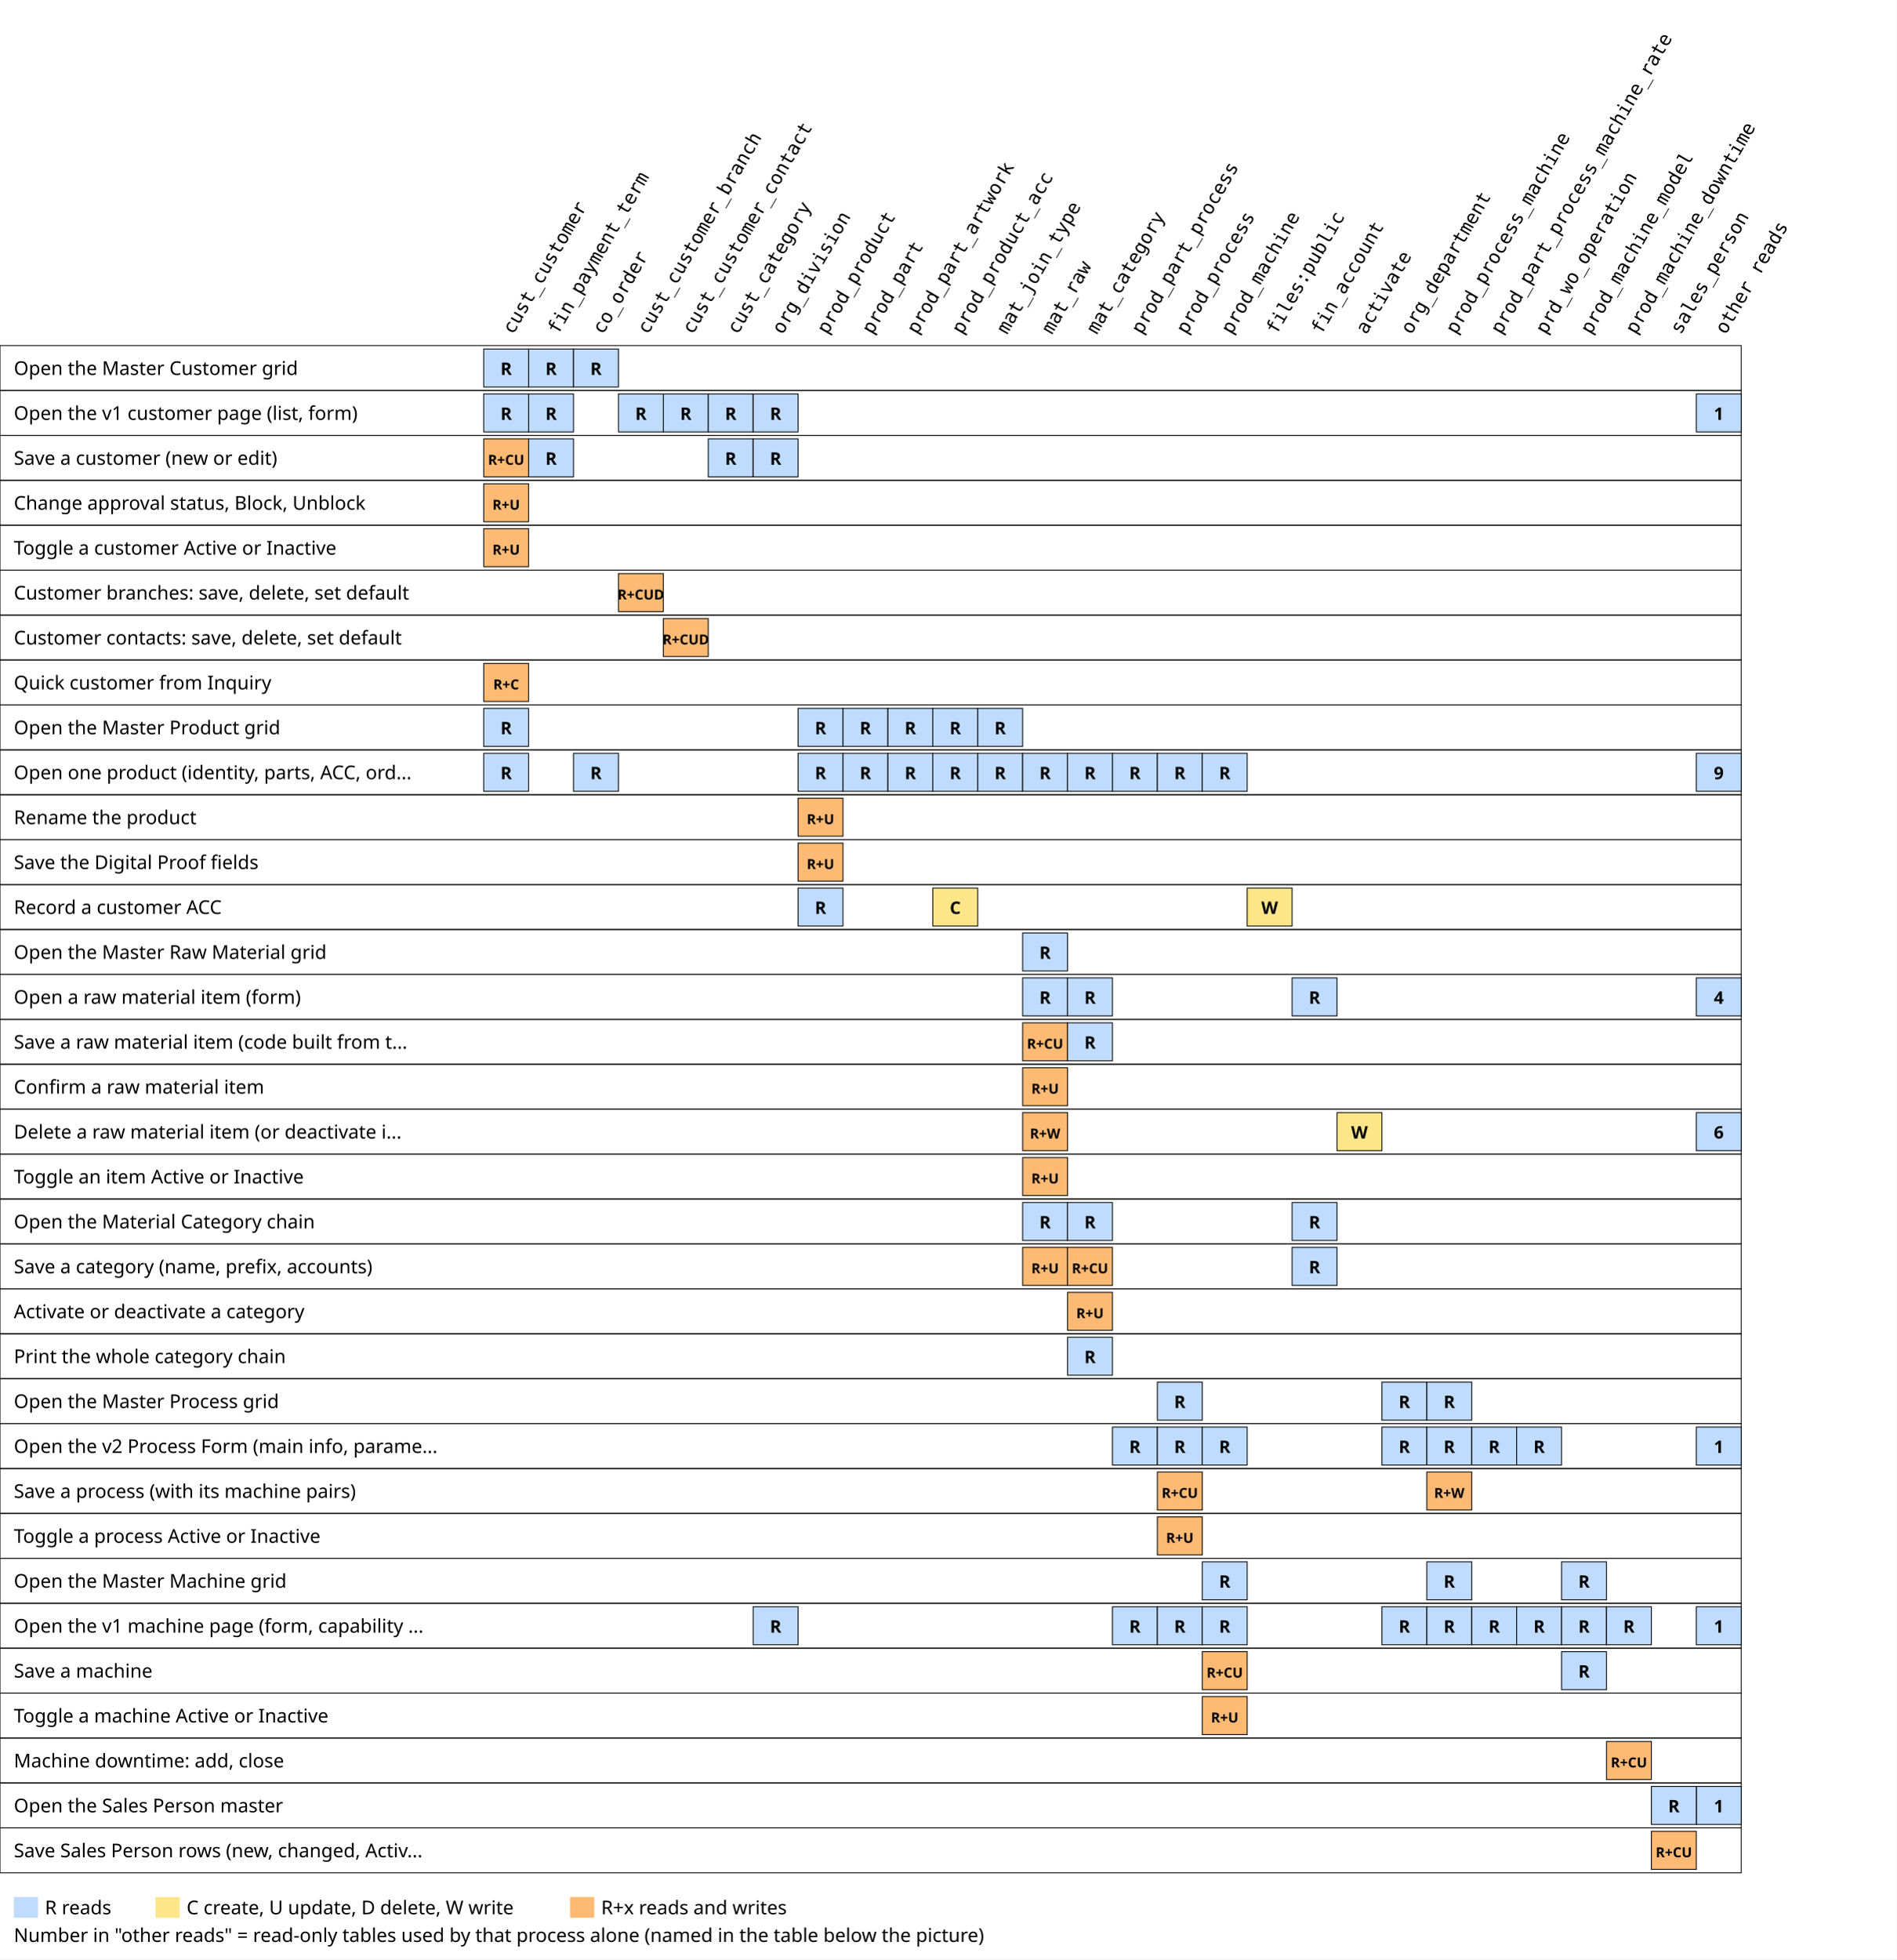
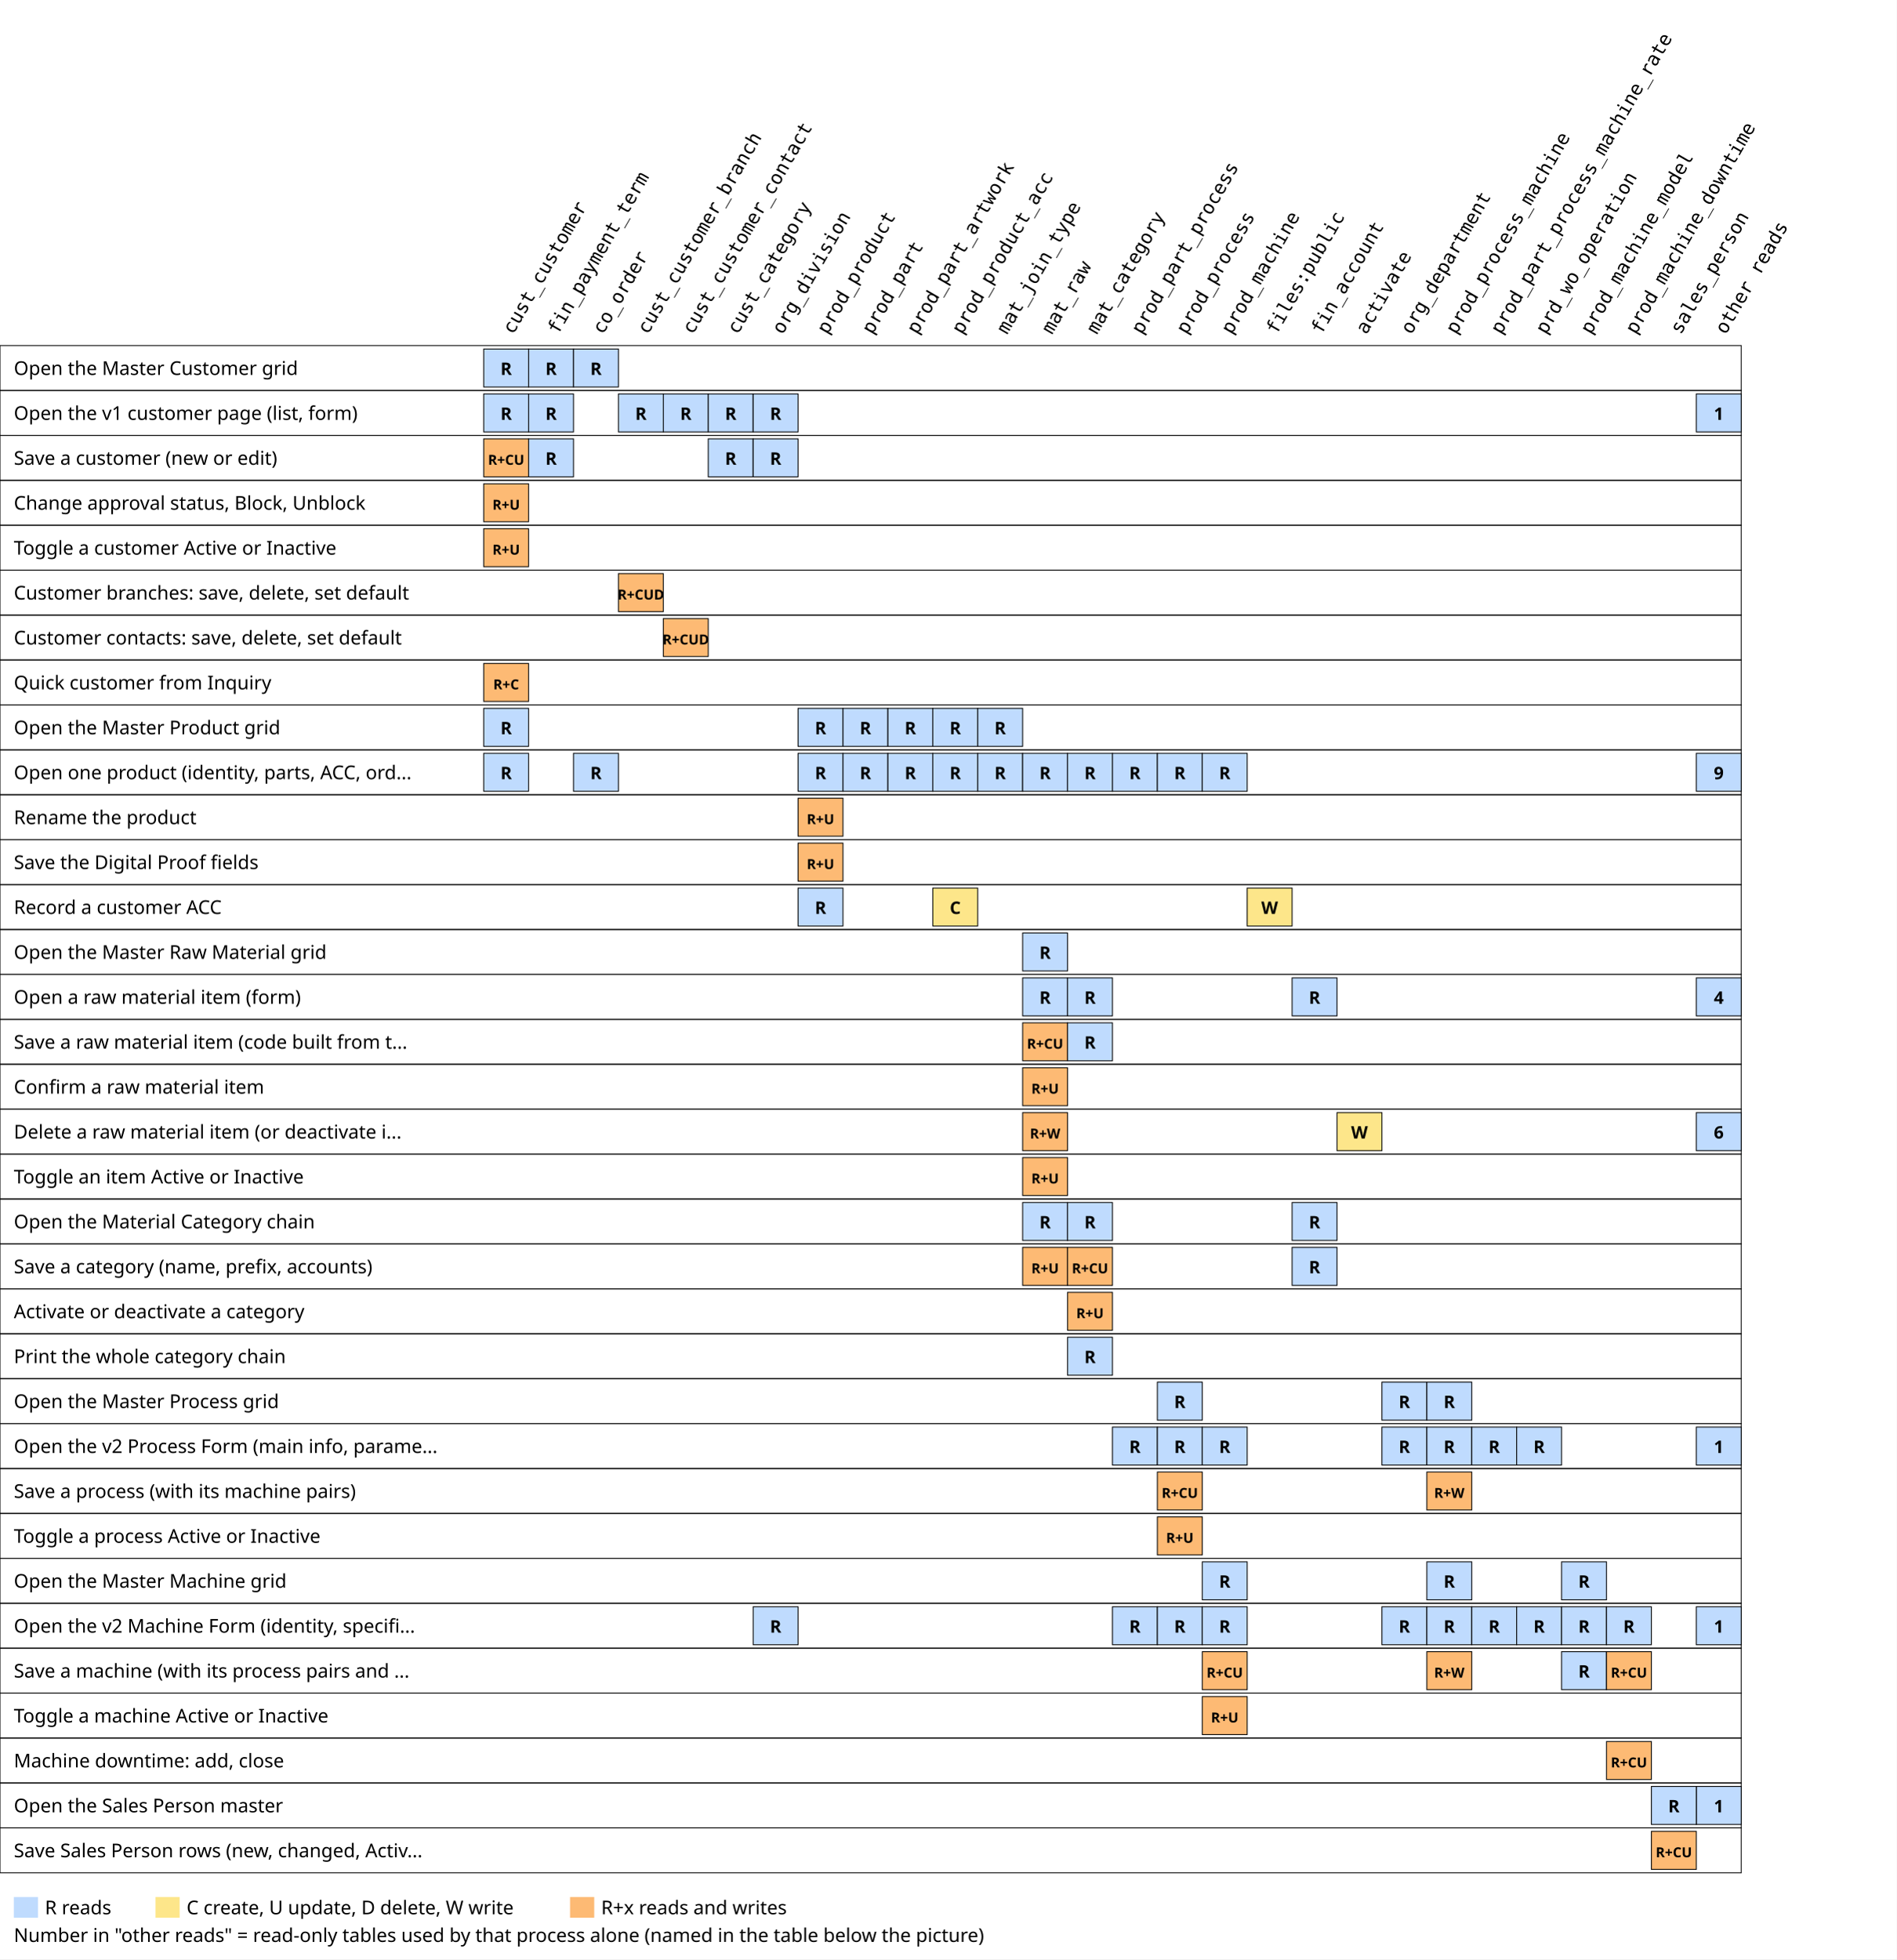
<svg xmlns="http://www.w3.org/2000/svg" viewBox="0 0 1098 1134" font-family="sans-serif" font-size="11">
  <rect width="1098" height="1134" fill="#fff" />
  <g fill="#000">
    <text transform="translate(297,194) rotate(-60)" font-family="monospace">cust_customer</text>
    <text transform="translate(323,194) rotate(-60)" font-family="monospace">fin_payment_term</text>
    <text transform="translate(349,194) rotate(-60)" font-family="monospace">co_order</text>
    <text transform="translate(375,194) rotate(-60)" font-family="monospace">cust_customer_branch</text>
    <text transform="translate(401,194) rotate(-60)" font-family="monospace">cust_customer_contact</text>
    <text transform="translate(427,194) rotate(-60)" font-family="monospace">cust_category</text>
    <text transform="translate(453,194) rotate(-60)" font-family="monospace">org_division</text>
    <text transform="translate(479,194) rotate(-60)" font-family="monospace">prod_product</text>
    <text transform="translate(505,194) rotate(-60)" font-family="monospace">prod_part</text>
    <text transform="translate(531,194) rotate(-60)" font-family="monospace">prod_part_artwork</text>
    <text transform="translate(557,194) rotate(-60)" font-family="monospace">prod_product_acc</text>
    <text transform="translate(583,194) rotate(-60)" font-family="monospace">mat_join_type</text>
    <text transform="translate(609,194) rotate(-60)" font-family="monospace">mat_raw</text>
    <text transform="translate(635,194) rotate(-60)" font-family="monospace">mat_category</text>
    <text transform="translate(661,194) rotate(-60)" font-family="monospace">prod_part_process</text>
    <text transform="translate(687,194) rotate(-60)" font-family="monospace">prod_process</text>
    <text transform="translate(713,194) rotate(-60)" font-family="monospace">prod_machine</text>
    <text transform="translate(739,194) rotate(-60)" font-family="monospace">files:public</text>
    <text transform="translate(765,194) rotate(-60)" font-family="monospace">fin_account</text>
    <text transform="translate(791,194) rotate(-60)" font-family="monospace">activate</text>
    <text transform="translate(817,194) rotate(-60)" font-family="monospace">org_department</text>
    <text transform="translate(843,194) rotate(-60)" font-family="monospace">prod_process_machine</text>
    <text transform="translate(869,194) rotate(-60)" font-family="monospace">prod_part_process_machine_rate</text>
    <text transform="translate(895,194) rotate(-60)" font-family="monospace">prd_wo_operation</text>
    <text transform="translate(921,194) rotate(-60)" font-family="monospace">prod_machine_model</text>
    <text transform="translate(947,194) rotate(-60)" font-family="monospace">prod_machine_downtime</text>
    <text transform="translate(973,194) rotate(-60)" font-family="monospace">sales_person</text>
    <text transform="translate(999,194) rotate(-60)" font-family="monospace">other reads</text>
  </g>
  <g stroke="#000" stroke-width="0.5">
    <text x="8" y="217" stroke="none" fill="#000">Open the Master Customer grid</text>
    <rect x="0" y="200" width="1008" height="26" fill="none" />
    <rect x="280" y="202" width="26" height="22" fill="#bfdbfe" />
    <text x="293" y="217" text-anchor="middle" stroke="none" fill="#000" font-weight="bold" font-size="10">R</text>
    <rect x="306" y="202" width="26" height="22" fill="#bfdbfe" />
    <text x="319" y="217" text-anchor="middle" stroke="none" fill="#000" font-weight="bold" font-size="10">R</text>
    <rect x="332" y="202" width="26" height="22" fill="#bfdbfe" />
    <text x="345" y="217" text-anchor="middle" stroke="none" fill="#000" font-weight="bold" font-size="10">R</text>
    <text x="8" y="243" stroke="none" fill="#000">Open the v1 customer page (list, form)</text>
    <rect x="0" y="226" width="1008" height="26" fill="none" />
    <rect x="982" y="228" width="26" height="22" fill="#bfdbfe" />
    <text x="995" y="243" text-anchor="middle" stroke="none" fill="#000" font-weight="bold" font-size="10">1</text>
    <rect x="280" y="228" width="26" height="22" fill="#bfdbfe" />
    <text x="293" y="243" text-anchor="middle" stroke="none" fill="#000" font-weight="bold" font-size="10">R</text>
    <rect x="306" y="228" width="26" height="22" fill="#bfdbfe" />
    <text x="319" y="243" text-anchor="middle" stroke="none" fill="#000" font-weight="bold" font-size="10">R</text>
    <rect x="358" y="228" width="26" height="22" fill="#bfdbfe" />
    <text x="371" y="243" text-anchor="middle" stroke="none" fill="#000" font-weight="bold" font-size="10">R</text>
    <rect x="384" y="228" width="26" height="22" fill="#bfdbfe" />
    <text x="397" y="243" text-anchor="middle" stroke="none" fill="#000" font-weight="bold" font-size="10">R</text>
    <rect x="410" y="228" width="26" height="22" fill="#bfdbfe" />
    <text x="423" y="243" text-anchor="middle" stroke="none" fill="#000" font-weight="bold" font-size="10">R</text>
    <rect x="436" y="228" width="26" height="22" fill="#bfdbfe" />
    <text x="449" y="243" text-anchor="middle" stroke="none" fill="#000" font-weight="bold" font-size="10">R</text>
    <text x="8" y="269" stroke="none" fill="#000">Save a customer (new or edit)</text>
    <rect x="0" y="252" width="1008" height="26" fill="none" />
    <rect x="280" y="254" width="26" height="22" fill="#fdba74" />
    <text x="293" y="269" text-anchor="middle" stroke="none" fill="#000" font-weight="bold" font-size="8">R+CU</text>
    <rect x="306" y="254" width="26" height="22" fill="#bfdbfe" />
    <text x="319" y="269" text-anchor="middle" stroke="none" fill="#000" font-weight="bold" font-size="10">R</text>
    <rect x="410" y="254" width="26" height="22" fill="#bfdbfe" />
    <text x="423" y="269" text-anchor="middle" stroke="none" fill="#000" font-weight="bold" font-size="10">R</text>
    <rect x="436" y="254" width="26" height="22" fill="#bfdbfe" />
    <text x="449" y="269" text-anchor="middle" stroke="none" fill="#000" font-weight="bold" font-size="10">R</text>
    <text x="8" y="295" stroke="none" fill="#000">Change approval status, Block, Unblock</text>
    <rect x="0" y="278" width="1008" height="26" fill="none" />
    <rect x="280" y="280" width="26" height="22" fill="#fdba74" />
    <text x="293" y="295" text-anchor="middle" stroke="none" fill="#000" font-weight="bold" font-size="8">R+U</text>
    <text x="8" y="321" stroke="none" fill="#000">Toggle a customer Active or Inactive</text>
    <rect x="0" y="304" width="1008" height="26" fill="none" />
    <rect x="280" y="306" width="26" height="22" fill="#fdba74" />
    <text x="293" y="321" text-anchor="middle" stroke="none" fill="#000" font-weight="bold" font-size="8">R+U</text>
    <text x="8" y="347" stroke="none" fill="#000">Customer branches: save, delete, set default</text>
    <rect x="0" y="330" width="1008" height="26" fill="none" />
    <rect x="358" y="332" width="26" height="22" fill="#fdba74" />
    <text x="371" y="347" text-anchor="middle" stroke="none" fill="#000" font-weight="bold" font-size="8">R+CUD</text>
    <text x="8" y="373" stroke="none" fill="#000">Customer contacts: save, delete, set default</text>
    <rect x="0" y="356" width="1008" height="26" fill="none" />
    <rect x="384" y="358" width="26" height="22" fill="#fdba74" />
    <text x="397" y="373" text-anchor="middle" stroke="none" fill="#000" font-weight="bold" font-size="8">R+CUD</text>
    <text x="8" y="399" stroke="none" fill="#000">Quick customer from Inquiry</text>
    <rect x="0" y="382" width="1008" height="26" fill="none" />
    <rect x="280" y="384" width="26" height="22" fill="#fdba74" />
    <text x="293" y="399" text-anchor="middle" stroke="none" fill="#000" font-weight="bold" font-size="8">R+C</text>
    <text x="8" y="425" stroke="none" fill="#000">Open the Master Product grid</text>
    <rect x="0" y="408" width="1008" height="26" fill="none" />
    <rect x="280" y="410" width="26" height="22" fill="#bfdbfe" />
    <text x="293" y="425" text-anchor="middle" stroke="none" fill="#000" font-weight="bold" font-size="10">R</text>
    <rect x="462" y="410" width="26" height="22" fill="#bfdbfe" />
    <text x="475" y="425" text-anchor="middle" stroke="none" fill="#000" font-weight="bold" font-size="10">R</text>
    <rect x="488" y="410" width="26" height="22" fill="#bfdbfe" />
    <text x="501" y="425" text-anchor="middle" stroke="none" fill="#000" font-weight="bold" font-size="10">R</text>
    <rect x="514" y="410" width="26" height="22" fill="#bfdbfe" />
    <text x="527" y="425" text-anchor="middle" stroke="none" fill="#000" font-weight="bold" font-size="10">R</text>
    <rect x="540" y="410" width="26" height="22" fill="#bfdbfe" />
    <text x="553" y="425" text-anchor="middle" stroke="none" fill="#000" font-weight="bold" font-size="10">R</text>
    <rect x="566" y="410" width="26" height="22" fill="#bfdbfe" />
    <text x="579" y="425" text-anchor="middle" stroke="none" fill="#000" font-weight="bold" font-size="10">R</text>
    <text x="8" y="451" stroke="none" fill="#000">Open one product (identity, parts, ACC, ord...</text>
    <rect x="0" y="434" width="1008" height="26" fill="none" />
    <rect x="982" y="436" width="26" height="22" fill="#bfdbfe" />
    <text x="995" y="451" text-anchor="middle" stroke="none" fill="#000" font-weight="bold" font-size="10">9</text>
    <rect x="280" y="436" width="26" height="22" fill="#bfdbfe" />
    <text x="293" y="451" text-anchor="middle" stroke="none" fill="#000" font-weight="bold" font-size="10">R</text>
    <rect x="332" y="436" width="26" height="22" fill="#bfdbfe" />
    <text x="345" y="451" text-anchor="middle" stroke="none" fill="#000" font-weight="bold" font-size="10">R</text>
    <rect x="462" y="436" width="26" height="22" fill="#bfdbfe" />
    <text x="475" y="451" text-anchor="middle" stroke="none" fill="#000" font-weight="bold" font-size="10">R</text>
    <rect x="488" y="436" width="26" height="22" fill="#bfdbfe" />
    <text x="501" y="451" text-anchor="middle" stroke="none" fill="#000" font-weight="bold" font-size="10">R</text>
    <rect x="514" y="436" width="26" height="22" fill="#bfdbfe" />
    <text x="527" y="451" text-anchor="middle" stroke="none" fill="#000" font-weight="bold" font-size="10">R</text>
    <rect x="540" y="436" width="26" height="22" fill="#bfdbfe" />
    <text x="553" y="451" text-anchor="middle" stroke="none" fill="#000" font-weight="bold" font-size="10">R</text>
    <rect x="566" y="436" width="26" height="22" fill="#bfdbfe" />
    <text x="579" y="451" text-anchor="middle" stroke="none" fill="#000" font-weight="bold" font-size="10">R</text>
    <rect x="592" y="436" width="26" height="22" fill="#bfdbfe" />
    <text x="605" y="451" text-anchor="middle" stroke="none" fill="#000" font-weight="bold" font-size="10">R</text>
    <rect x="618" y="436" width="26" height="22" fill="#bfdbfe" />
    <text x="631" y="451" text-anchor="middle" stroke="none" fill="#000" font-weight="bold" font-size="10">R</text>
    <rect x="644" y="436" width="26" height="22" fill="#bfdbfe" />
    <text x="657" y="451" text-anchor="middle" stroke="none" fill="#000" font-weight="bold" font-size="10">R</text>
    <rect x="670" y="436" width="26" height="22" fill="#bfdbfe" />
    <text x="683" y="451" text-anchor="middle" stroke="none" fill="#000" font-weight="bold" font-size="10">R</text>
    <rect x="696" y="436" width="26" height="22" fill="#bfdbfe" />
    <text x="709" y="451" text-anchor="middle" stroke="none" fill="#000" font-weight="bold" font-size="10">R</text>
    <text x="8" y="477" stroke="none" fill="#000">Rename the product</text>
    <rect x="0" y="460" width="1008" height="26" fill="none" />
    <rect x="462" y="462" width="26" height="22" fill="#fdba74" />
    <text x="475" y="477" text-anchor="middle" stroke="none" fill="#000" font-weight="bold" font-size="8">R+U</text>
    <text x="8" y="503" stroke="none" fill="#000">Save the Digital Proof fields</text>
    <rect x="0" y="486" width="1008" height="26" fill="none" />
    <rect x="462" y="488" width="26" height="22" fill="#fdba74" />
    <text x="475" y="503" text-anchor="middle" stroke="none" fill="#000" font-weight="bold" font-size="8">R+U</text>
    <text x="8" y="529" stroke="none" fill="#000">Record a customer ACC</text>
    <rect x="0" y="512" width="1008" height="26" fill="none" />
    <rect x="462" y="514" width="26" height="22" fill="#bfdbfe" />
    <text x="475" y="529" text-anchor="middle" stroke="none" fill="#000" font-weight="bold" font-size="10">R</text>
    <rect x="540" y="514" width="26" height="22" fill="#fde68a" />
    <text x="553" y="529" text-anchor="middle" stroke="none" fill="#000" font-weight="bold" font-size="10">C</text>
    <rect x="722" y="514" width="26" height="22" fill="#fde68a" />
    <text x="735" y="529" text-anchor="middle" stroke="none" fill="#000" font-weight="bold" font-size="10">W</text>
    <text x="8" y="555" stroke="none" fill="#000">Open the Master Raw Material grid</text>
    <rect x="0" y="538" width="1008" height="26" fill="none" />
    <rect x="592" y="540" width="26" height="22" fill="#bfdbfe" />
    <text x="605" y="555" text-anchor="middle" stroke="none" fill="#000" font-weight="bold" font-size="10">R</text>
    <text x="8" y="581" stroke="none" fill="#000">Open a raw material item (form)</text>
    <rect x="0" y="564" width="1008" height="26" fill="none" />
    <rect x="982" y="566" width="26" height="22" fill="#bfdbfe" />
    <text x="995" y="581" text-anchor="middle" stroke="none" fill="#000" font-weight="bold" font-size="10">4</text>
    <rect x="592" y="566" width="26" height="22" fill="#bfdbfe" />
    <text x="605" y="581" text-anchor="middle" stroke="none" fill="#000" font-weight="bold" font-size="10">R</text>
    <rect x="618" y="566" width="26" height="22" fill="#bfdbfe" />
    <text x="631" y="581" text-anchor="middle" stroke="none" fill="#000" font-weight="bold" font-size="10">R</text>
    <rect x="748" y="566" width="26" height="22" fill="#bfdbfe" />
    <text x="761" y="581" text-anchor="middle" stroke="none" fill="#000" font-weight="bold" font-size="10">R</text>
    <text x="8" y="607" stroke="none" fill="#000">Save a raw material item (code built from t...</text>
    <rect x="0" y="590" width="1008" height="26" fill="none" />
    <rect x="592" y="592" width="26" height="22" fill="#fdba74" />
    <text x="605" y="607" text-anchor="middle" stroke="none" fill="#000" font-weight="bold" font-size="8">R+CU</text>
    <rect x="618" y="592" width="26" height="22" fill="#bfdbfe" />
    <text x="631" y="607" text-anchor="middle" stroke="none" fill="#000" font-weight="bold" font-size="10">R</text>
    <text x="8" y="633" stroke="none" fill="#000">Confirm a raw material item</text>
    <rect x="0" y="616" width="1008" height="26" fill="none" />
    <rect x="592" y="618" width="26" height="22" fill="#fdba74" />
    <text x="605" y="633" text-anchor="middle" stroke="none" fill="#000" font-weight="bold" font-size="8">R+U</text>
    <text x="8" y="659" stroke="none" fill="#000">Delete a raw material item (or deactivate i...</text>
    <rect x="0" y="642" width="1008" height="26" fill="none" />
    <rect x="982" y="644" width="26" height="22" fill="#bfdbfe" />
    <text x="995" y="659" text-anchor="middle" stroke="none" fill="#000" font-weight="bold" font-size="10">6</text>
    <rect x="592" y="644" width="26" height="22" fill="#fdba74" />
    <text x="605" y="659" text-anchor="middle" stroke="none" fill="#000" font-weight="bold" font-size="8">R+W</text>
    <rect x="774" y="644" width="26" height="22" fill="#fde68a" />
    <text x="787" y="659" text-anchor="middle" stroke="none" fill="#000" font-weight="bold" font-size="10">W</text>
    <text x="8" y="685" stroke="none" fill="#000">Toggle an item Active or Inactive</text>
    <rect x="0" y="668" width="1008" height="26" fill="none" />
    <rect x="592" y="670" width="26" height="22" fill="#fdba74" />
    <text x="605" y="685" text-anchor="middle" stroke="none" fill="#000" font-weight="bold" font-size="8">R+U</text>
    <text x="8" y="711" stroke="none" fill="#000">Open the Material Category chain</text>
    <rect x="0" y="694" width="1008" height="26" fill="none" />
    <rect x="592" y="696" width="26" height="22" fill="#bfdbfe" />
    <text x="605" y="711" text-anchor="middle" stroke="none" fill="#000" font-weight="bold" font-size="10">R</text>
    <rect x="618" y="696" width="26" height="22" fill="#bfdbfe" />
    <text x="631" y="711" text-anchor="middle" stroke="none" fill="#000" font-weight="bold" font-size="10">R</text>
    <rect x="748" y="696" width="26" height="22" fill="#bfdbfe" />
    <text x="761" y="711" text-anchor="middle" stroke="none" fill="#000" font-weight="bold" font-size="10">R</text>
    <text x="8" y="737" stroke="none" fill="#000">Save a category (name, prefix, accounts)</text>
    <rect x="0" y="720" width="1008" height="26" fill="none" />
    <rect x="592" y="722" width="26" height="22" fill="#fdba74" />
    <text x="605" y="737" text-anchor="middle" stroke="none" fill="#000" font-weight="bold" font-size="8">R+U</text>
    <rect x="618" y="722" width="26" height="22" fill="#fdba74" />
    <text x="631" y="737" text-anchor="middle" stroke="none" fill="#000" font-weight="bold" font-size="8">R+CU</text>
    <rect x="748" y="722" width="26" height="22" fill="#bfdbfe" />
    <text x="761" y="737" text-anchor="middle" stroke="none" fill="#000" font-weight="bold" font-size="10">R</text>
    <text x="8" y="763" stroke="none" fill="#000">Activate or deactivate a category</text>
    <rect x="0" y="746" width="1008" height="26" fill="none" />
    <rect x="618" y="748" width="26" height="22" fill="#fdba74" />
    <text x="631" y="763" text-anchor="middle" stroke="none" fill="#000" font-weight="bold" font-size="8">R+U</text>
    <text x="8" y="789" stroke="none" fill="#000">Print the whole category chain</text>
    <rect x="0" y="772" width="1008" height="26" fill="none" />
    <rect x="618" y="774" width="26" height="22" fill="#bfdbfe" />
    <text x="631" y="789" text-anchor="middle" stroke="none" fill="#000" font-weight="bold" font-size="10">R</text>
    <text x="8" y="815" stroke="none" fill="#000">Open the Master Process grid</text>
    <rect x="0" y="798" width="1008" height="26" fill="none" />
    <rect x="670" y="800" width="26" height="22" fill="#bfdbfe" />
    <text x="683" y="815" text-anchor="middle" stroke="none" fill="#000" font-weight="bold" font-size="10">R</text>
    <rect x="800" y="800" width="26" height="22" fill="#bfdbfe" />
    <text x="813" y="815" text-anchor="middle" stroke="none" fill="#000" font-weight="bold" font-size="10">R</text>
    <rect x="826" y="800" width="26" height="22" fill="#bfdbfe" />
    <text x="839" y="815" text-anchor="middle" stroke="none" fill="#000" font-weight="bold" font-size="10">R</text>
    <text x="8" y="841" stroke="none" fill="#000">Open the v2 Process Form (main info, parame...</text>
    <rect x="0" y="824" width="1008" height="26" fill="none" />
    <rect x="982" y="826" width="26" height="22" fill="#bfdbfe" />
    <text x="995" y="841" text-anchor="middle" stroke="none" fill="#000" font-weight="bold" font-size="10">1</text>
    <rect x="644" y="826" width="26" height="22" fill="#bfdbfe" />
    <text x="657" y="841" text-anchor="middle" stroke="none" fill="#000" font-weight="bold" font-size="10">R</text>
    <rect x="670" y="826" width="26" height="22" fill="#bfdbfe" />
    <text x="683" y="841" text-anchor="middle" stroke="none" fill="#000" font-weight="bold" font-size="10">R</text>
    <rect x="696" y="826" width="26" height="22" fill="#bfdbfe" />
    <text x="709" y="841" text-anchor="middle" stroke="none" fill="#000" font-weight="bold" font-size="10">R</text>
    <rect x="800" y="826" width="26" height="22" fill="#bfdbfe" />
    <text x="813" y="841" text-anchor="middle" stroke="none" fill="#000" font-weight="bold" font-size="10">R</text>
    <rect x="826" y="826" width="26" height="22" fill="#bfdbfe" />
    <text x="839" y="841" text-anchor="middle" stroke="none" fill="#000" font-weight="bold" font-size="10">R</text>
    <rect x="852" y="826" width="26" height="22" fill="#bfdbfe" />
    <text x="865" y="841" text-anchor="middle" stroke="none" fill="#000" font-weight="bold" font-size="10">R</text>
    <rect x="878" y="826" width="26" height="22" fill="#bfdbfe" />
    <text x="891" y="841" text-anchor="middle" stroke="none" fill="#000" font-weight="bold" font-size="10">R</text>
    <text x="8" y="867" stroke="none" fill="#000">Save a process (with its machine pairs)</text>
    <rect x="0" y="850" width="1008" height="26" fill="none" />
    <rect x="670" y="852" width="26" height="22" fill="#fdba74" />
    <text x="683" y="867" text-anchor="middle" stroke="none" fill="#000" font-weight="bold" font-size="8">R+CU</text>
    <rect x="826" y="852" width="26" height="22" fill="#fdba74" />
    <text x="839" y="867" text-anchor="middle" stroke="none" fill="#000" font-weight="bold" font-size="8">R+W</text>
    <text x="8" y="893" stroke="none" fill="#000">Toggle a process Active or Inactive</text>
    <rect x="0" y="876" width="1008" height="26" fill="none" />
    <rect x="670" y="878" width="26" height="22" fill="#fdba74" />
    <text x="683" y="893" text-anchor="middle" stroke="none" fill="#000" font-weight="bold" font-size="8">R+U</text>
    <text x="8" y="919" stroke="none" fill="#000">Open the Master Machine grid</text>
    <rect x="0" y="902" width="1008" height="26" fill="none" />
    <rect x="696" y="904" width="26" height="22" fill="#bfdbfe" />
    <text x="709" y="919" text-anchor="middle" stroke="none" fill="#000" font-weight="bold" font-size="10">R</text>
    <rect x="826" y="904" width="26" height="22" fill="#bfdbfe" />
    <text x="839" y="919" text-anchor="middle" stroke="none" fill="#000" font-weight="bold" font-size="10">R</text>
    <rect x="904" y="904" width="26" height="22" fill="#bfdbfe" />
    <text x="917" y="919" text-anchor="middle" stroke="none" fill="#000" font-weight="bold" font-size="10">R</text>
-     <text x="8" y="945" stroke="none" fill="#000">Open the v1 machine page (form, capability ...</text>
+     <text x="8" y="945" stroke="none" fill="#000">Open the v2 Machine Form (identity, specifi...</text>
    <rect x="0" y="928" width="1008" height="26" fill="none" />
    <rect x="982" y="930" width="26" height="22" fill="#bfdbfe" />
    <text x="995" y="945" text-anchor="middle" stroke="none" fill="#000" font-weight="bold" font-size="10">1</text>
    <rect x="436" y="930" width="26" height="22" fill="#bfdbfe" />
    <text x="449" y="945" text-anchor="middle" stroke="none" fill="#000" font-weight="bold" font-size="10">R</text>
    <rect x="644" y="930" width="26" height="22" fill="#bfdbfe" />
    <text x="657" y="945" text-anchor="middle" stroke="none" fill="#000" font-weight="bold" font-size="10">R</text>
    <rect x="670" y="930" width="26" height="22" fill="#bfdbfe" />
    <text x="683" y="945" text-anchor="middle" stroke="none" fill="#000" font-weight="bold" font-size="10">R</text>
    <rect x="696" y="930" width="26" height="22" fill="#bfdbfe" />
    <text x="709" y="945" text-anchor="middle" stroke="none" fill="#000" font-weight="bold" font-size="10">R</text>
    <rect x="800" y="930" width="26" height="22" fill="#bfdbfe" />
    <text x="813" y="945" text-anchor="middle" stroke="none" fill="#000" font-weight="bold" font-size="10">R</text>
    <rect x="826" y="930" width="26" height="22" fill="#bfdbfe" />
    <text x="839" y="945" text-anchor="middle" stroke="none" fill="#000" font-weight="bold" font-size="10">R</text>
    <rect x="852" y="930" width="26" height="22" fill="#bfdbfe" />
    <text x="865" y="945" text-anchor="middle" stroke="none" fill="#000" font-weight="bold" font-size="10">R</text>
    <rect x="878" y="930" width="26" height="22" fill="#bfdbfe" />
    <text x="891" y="945" text-anchor="middle" stroke="none" fill="#000" font-weight="bold" font-size="10">R</text>
    <rect x="904" y="930" width="26" height="22" fill="#bfdbfe" />
    <text x="917" y="945" text-anchor="middle" stroke="none" fill="#000" font-weight="bold" font-size="10">R</text>
    <rect x="930" y="930" width="26" height="22" fill="#bfdbfe" />
    <text x="943" y="945" text-anchor="middle" stroke="none" fill="#000" font-weight="bold" font-size="10">R</text>
-     <text x="8" y="971" stroke="none" fill="#000">Save a machine</text>
+     <text x="8" y="971" stroke="none" fill="#000">Save a machine (with its process pairs and ...</text>
    <rect x="0" y="954" width="1008" height="26" fill="none" />
    <rect x="696" y="956" width="26" height="22" fill="#fdba74" />
    <text x="709" y="971" text-anchor="middle" stroke="none" fill="#000" font-weight="bold" font-size="8">R+CU</text>
+     <rect x="826" y="956" width="26" height="22" fill="#fdba74" />
+     <text x="839" y="971" text-anchor="middle" stroke="none" fill="#000" font-weight="bold" font-size="8">R+W</text>
    <rect x="904" y="956" width="26" height="22" fill="#bfdbfe" />
    <text x="917" y="971" text-anchor="middle" stroke="none" fill="#000" font-weight="bold" font-size="10">R</text>
+     <rect x="930" y="956" width="26" height="22" fill="#fdba74" />
+     <text x="943" y="971" text-anchor="middle" stroke="none" fill="#000" font-weight="bold" font-size="8">R+CU</text>
    <text x="8" y="997" stroke="none" fill="#000">Toggle a machine Active or Inactive</text>
    <rect x="0" y="980" width="1008" height="26" fill="none" />
    <rect x="696" y="982" width="26" height="22" fill="#fdba74" />
    <text x="709" y="997" text-anchor="middle" stroke="none" fill="#000" font-weight="bold" font-size="8">R+U</text>
    <text x="8" y="1023" stroke="none" fill="#000">Machine downtime: add, close</text>
    <rect x="0" y="1006" width="1008" height="26" fill="none" />
    <rect x="930" y="1008" width="26" height="22" fill="#fdba74" />
    <text x="943" y="1023" text-anchor="middle" stroke="none" fill="#000" font-weight="bold" font-size="8">R+CU</text>
    <text x="8" y="1049" stroke="none" fill="#000">Open the Sales Person master</text>
    <rect x="0" y="1032" width="1008" height="26" fill="none" />
    <rect x="982" y="1034" width="26" height="22" fill="#bfdbfe" />
    <text x="995" y="1049" text-anchor="middle" stroke="none" fill="#000" font-weight="bold" font-size="10">1</text>
    <rect x="956" y="1034" width="26" height="22" fill="#bfdbfe" />
    <text x="969" y="1049" text-anchor="middle" stroke="none" fill="#000" font-weight="bold" font-size="10">R</text>
    <text x="8" y="1075" stroke="none" fill="#000">Save Sales Person rows (new, changed, Activ...</text>
    <rect x="0" y="1058" width="1008" height="26" fill="none" />
    <rect x="956" y="1060" width="26" height="22" fill="#fdba74" />
    <text x="969" y="1075" text-anchor="middle" stroke="none" fill="#000" font-weight="bold" font-size="8">R+CU</text>
  </g>
  <g fill="#000">
    <rect x="8" y="1098" width="14" height="12" fill="#bfdbfe" />
    <text x="26" y="1108">R reads</text>
    <rect x="90" y="1098" width="14" height="12" fill="#fde68a" />
    <text x="108" y="1108">C create, U update, D delete, W write</text>
    <rect x="330" y="1098" width="14" height="12" fill="#fdba74" />
    <text x="348" y="1108">R+x reads and writes</text>
    <text x="8" y="1124">Number in "other reads" = read-only tables used by that process alone (named in the table below the picture)</text>
  </g>
</svg>
